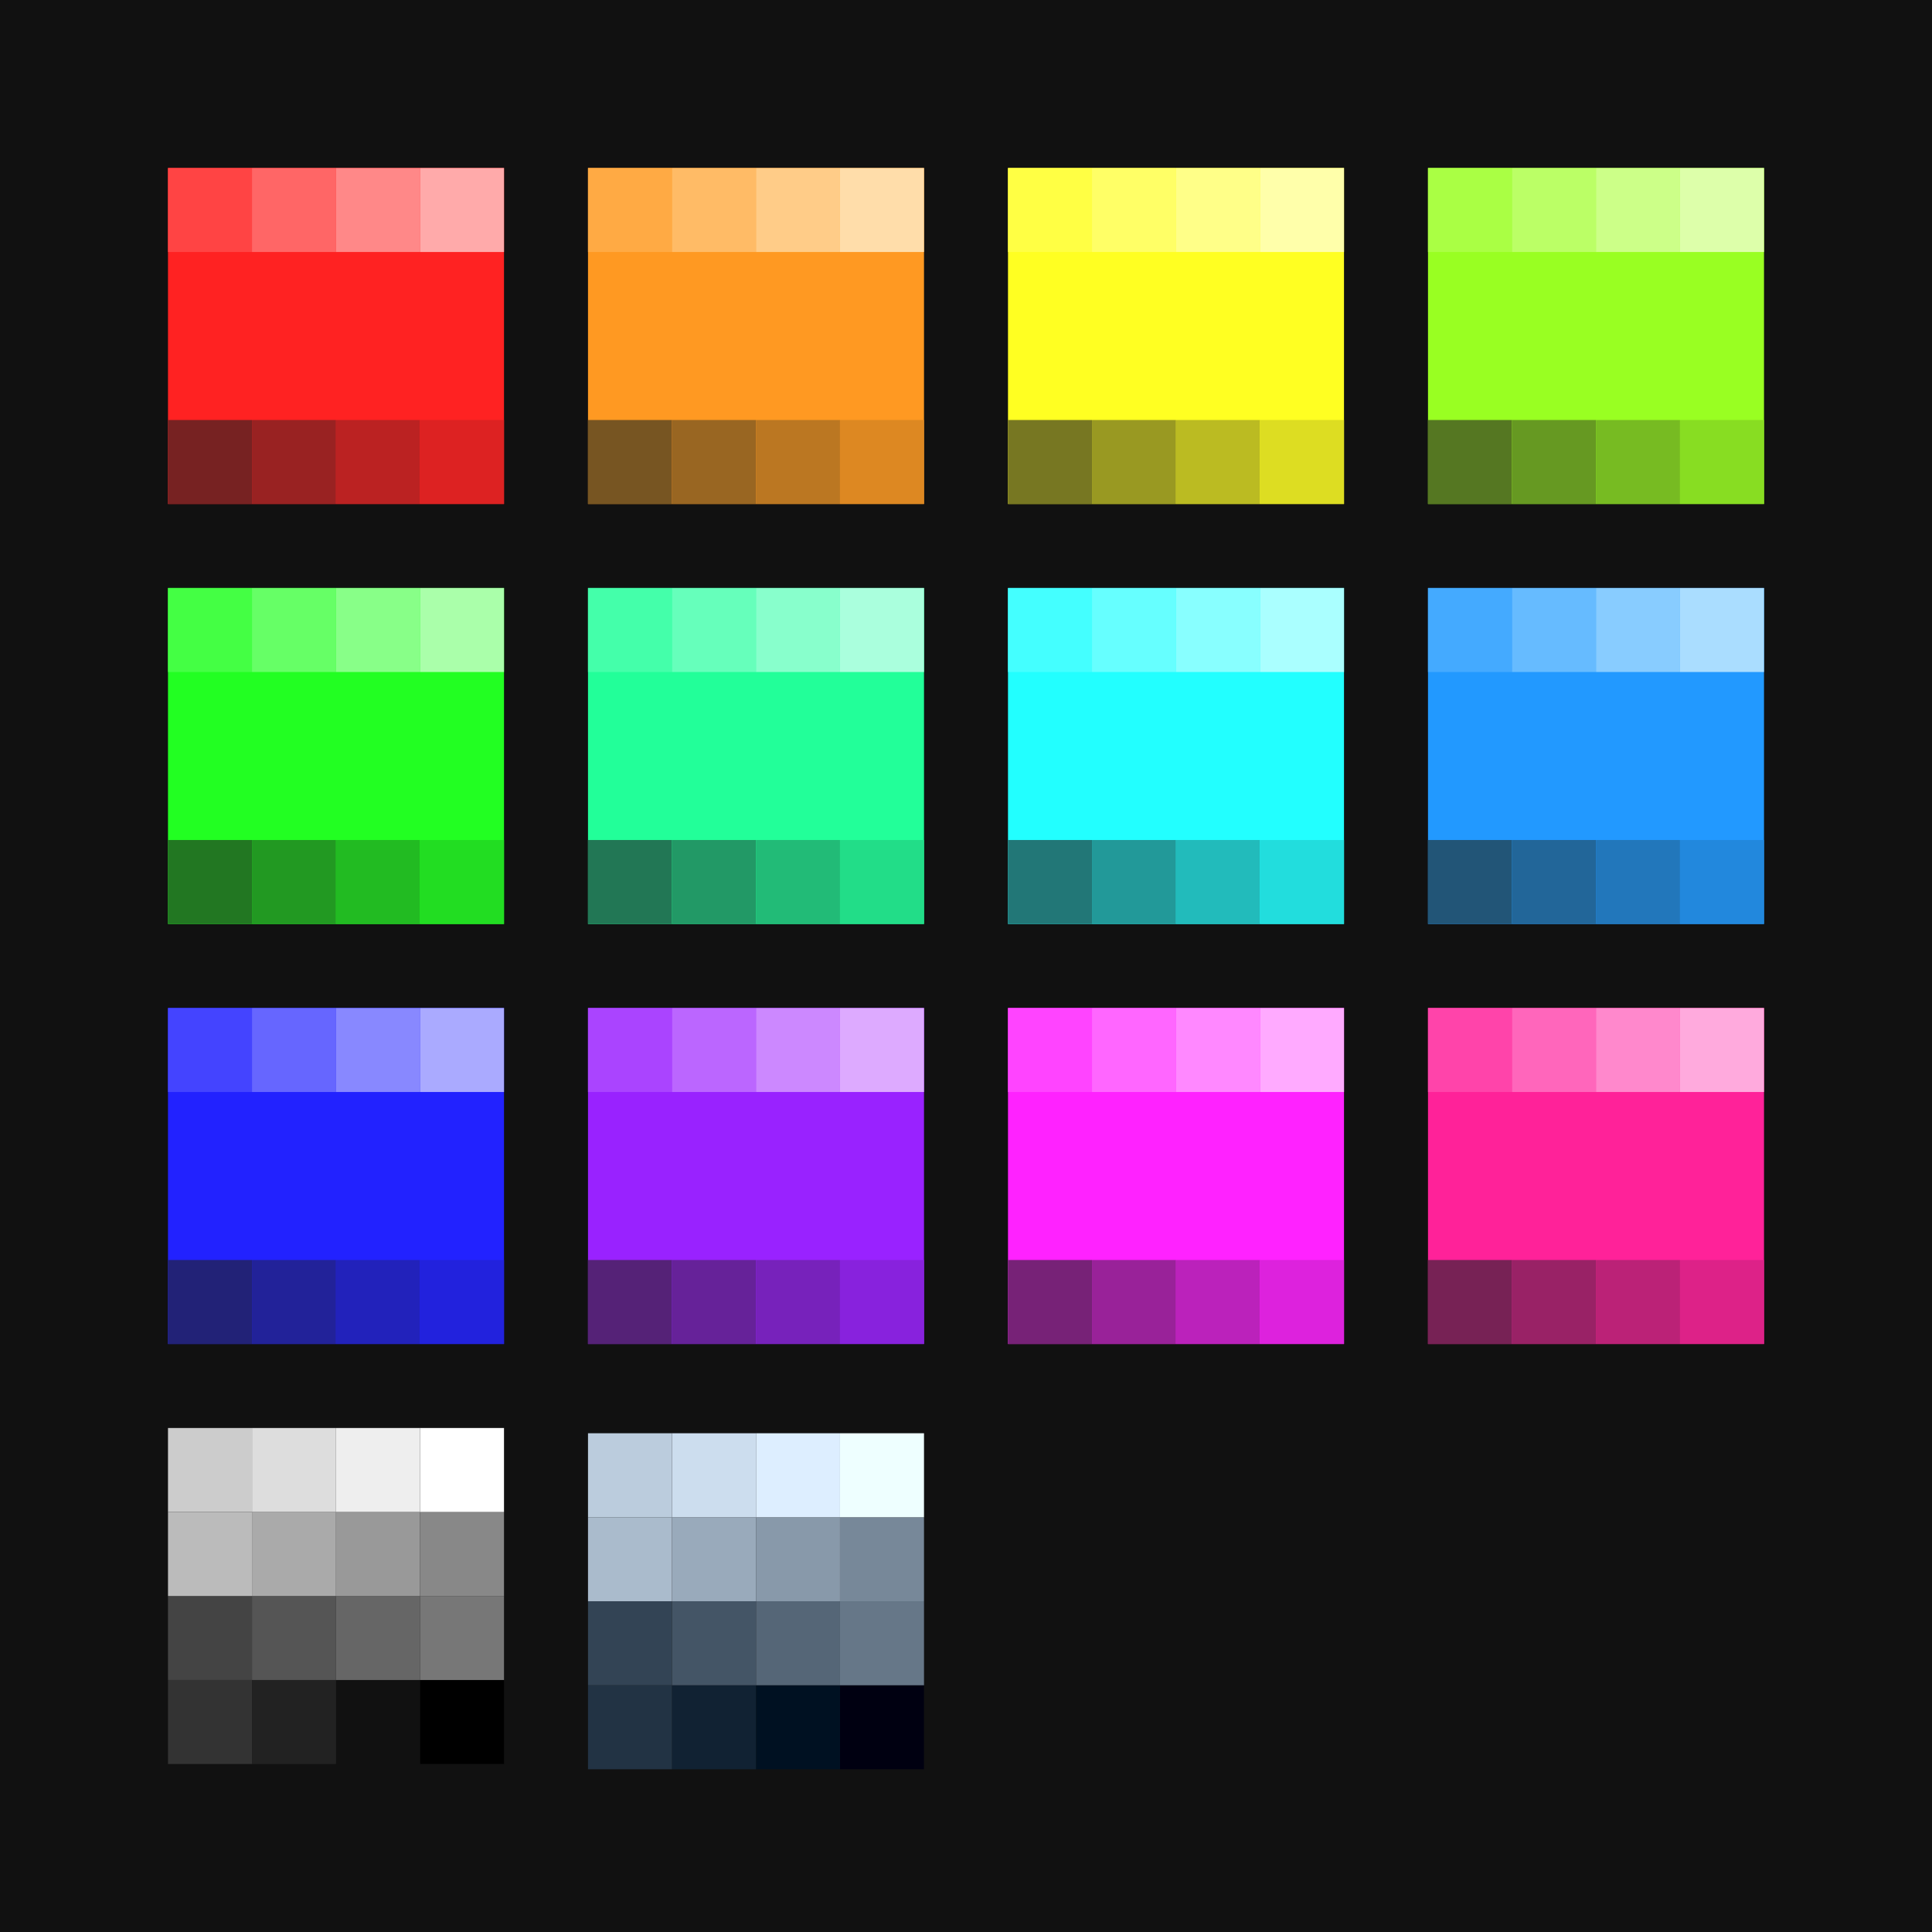
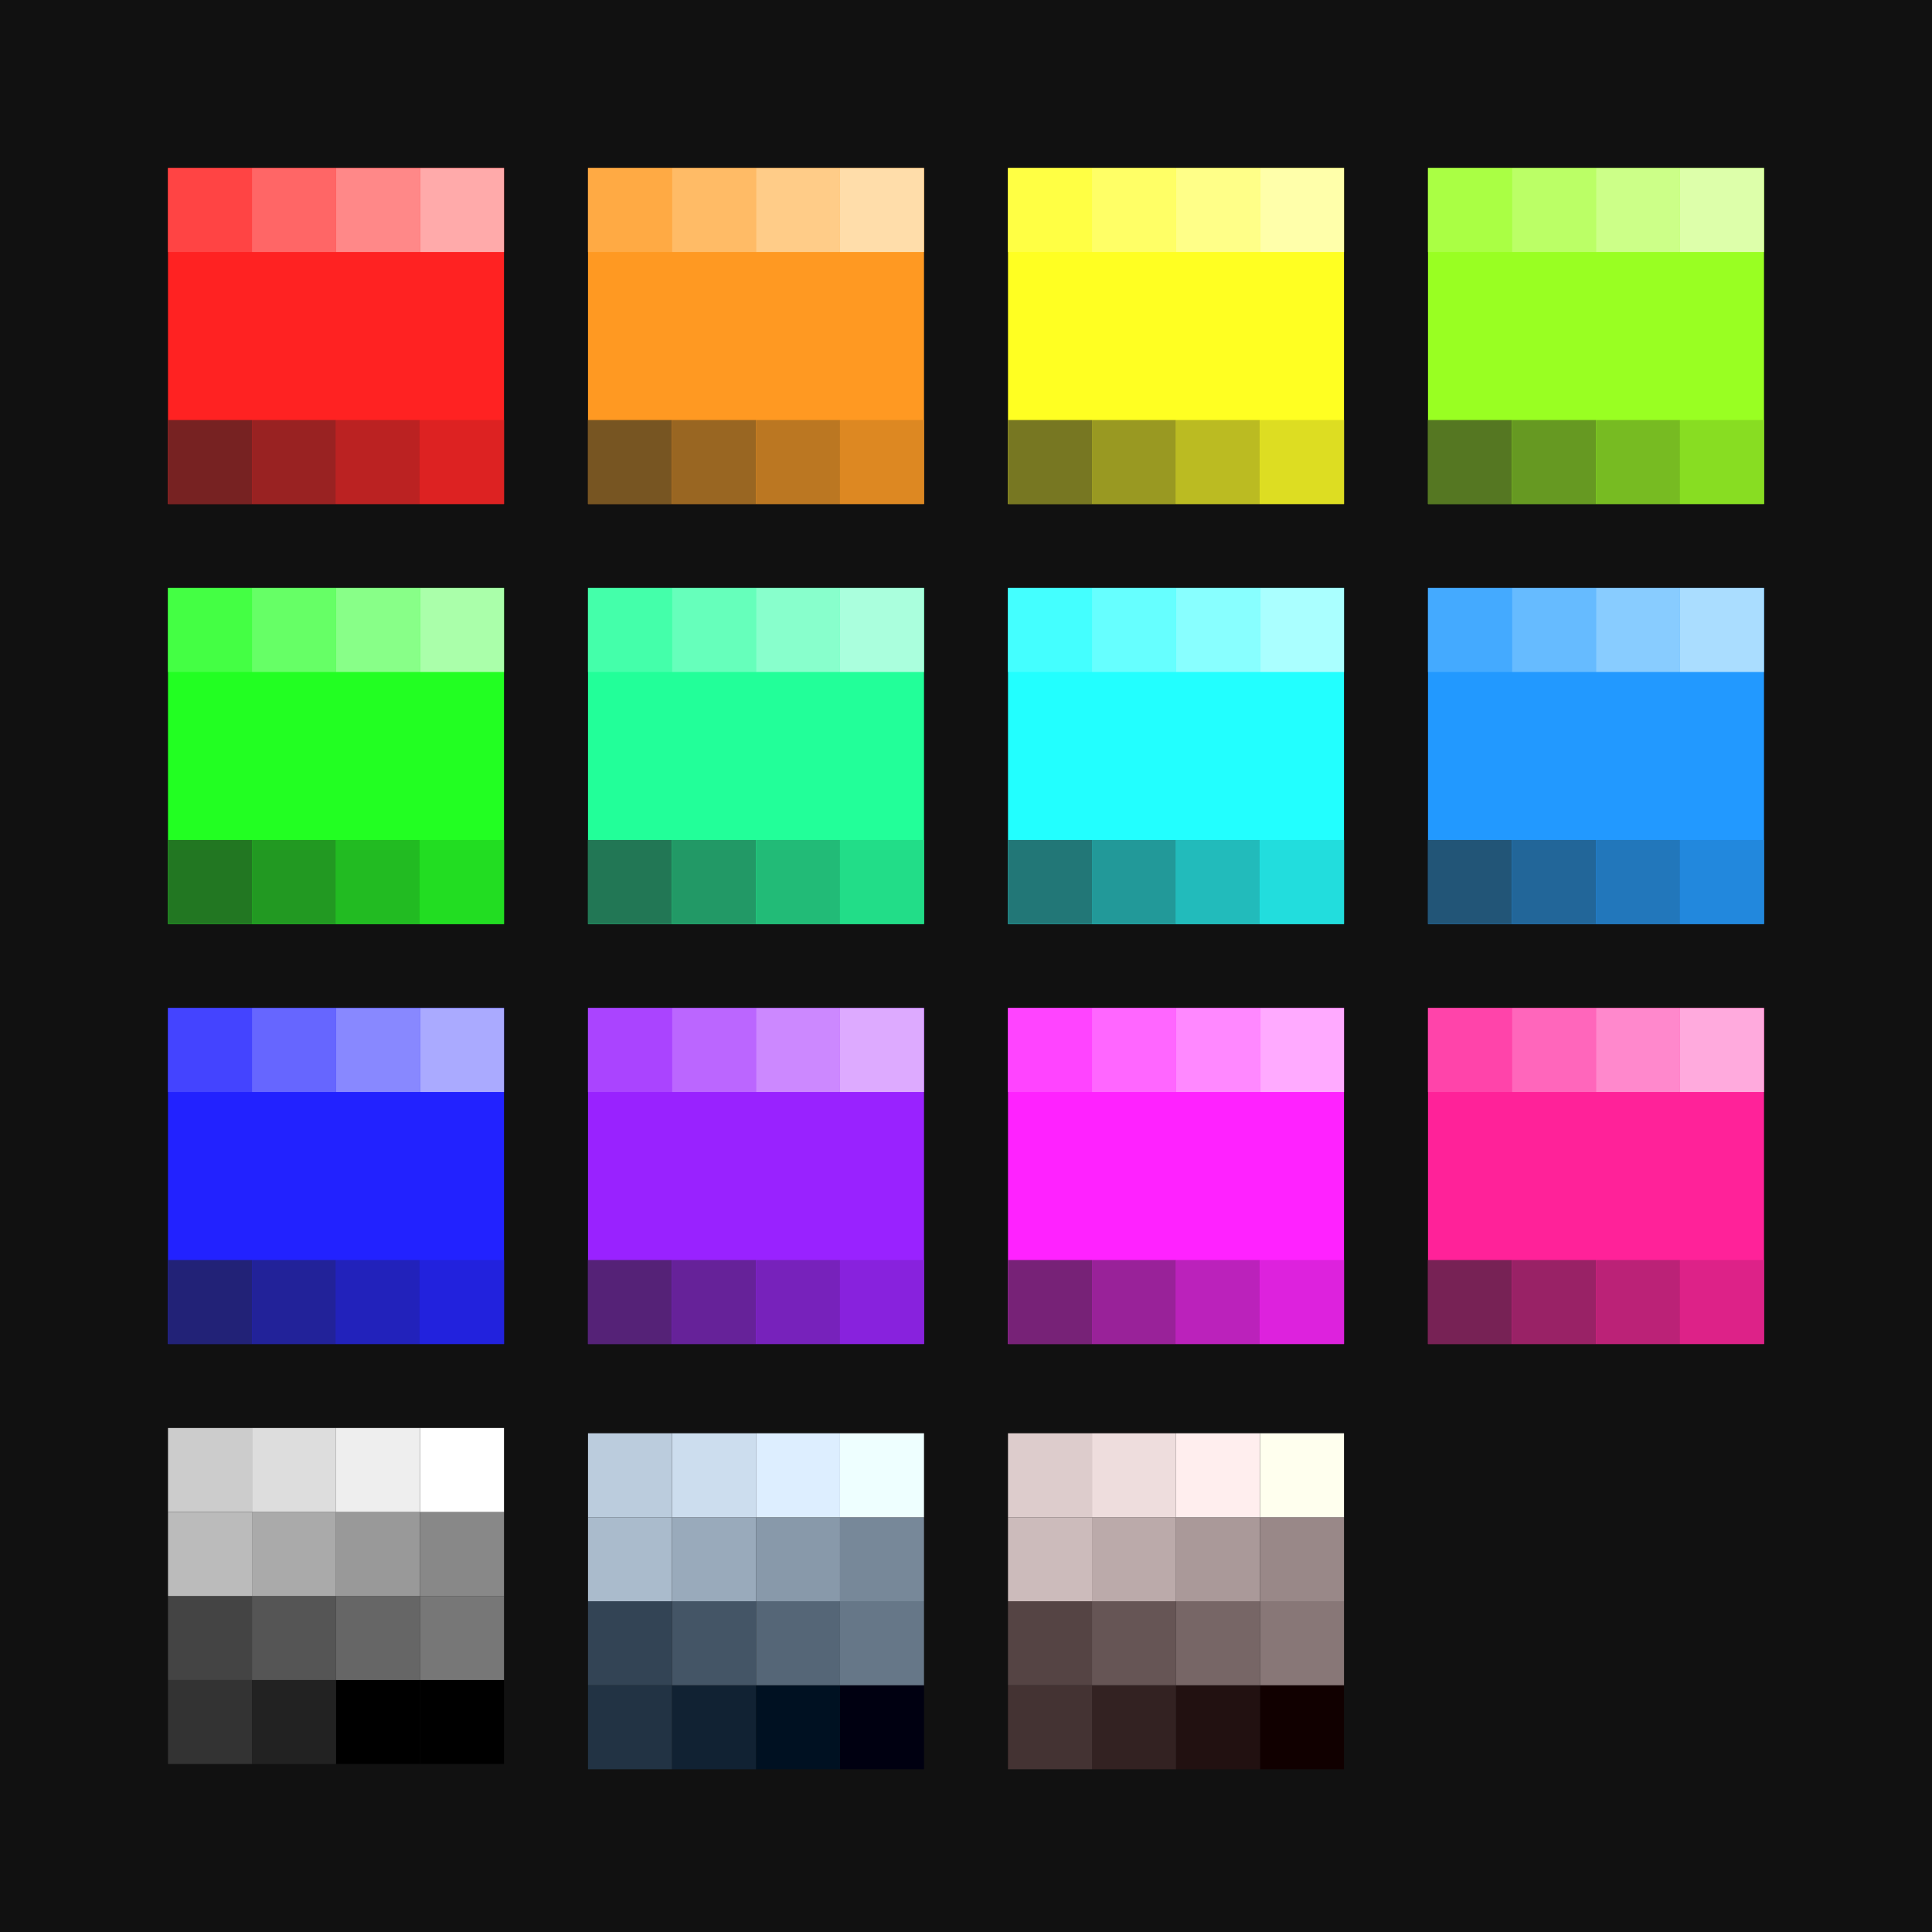
<svg xmlns="http://www.w3.org/2000/svg" viewBox="0 0 736 736">
  <path id="background" d="M0 0h736v736H0V0z" fill="#111" />
+   <g id="color-warm_gray">
+     <path fill="#100" d="M480 642h32v32h-32v-32z" />
+     <path fill="#211" d="M448 642h32v32h-32v-32z" />
+     <path fill="#322" d="M416 642h32v32h-32v-32z" />
+     <path fill="#433" d="M384 642h32v32h-32v-32z" />
+     <path fill="#544" d="M384 610h32v32h-32v-32z" />
+     <path fill="#655" d="M416 610h32v32h-32v-32z" />
+     <path fill="#766" d="M448 610h32v32h-32v-32z" />
+     <path fill="#877" d="M480 610h32v32h-32v-32z" />
+     <path fill="#988" d="M480 578h32v32h-32v-32z" />
+     <path fill="#a99" d="M448 578h32v32h-32v-32z" />
+     <path fill="#baa" d="M416 578h32v32h-32v-32z" />
+     <path fill="#cbb" d="M384 578h32v32h-32v-32z" />
+     <path fill="#dcc" d="M384 546h32v32h-32v-32z" />
+     <path fill="#edd" d="M416 546h32v32h-32v-32z" />
+     <path fill="#fee" d="M448 546h32v32h-32v-32z" />
+     <path fill="#ffe" d="M480 546h32v32h-32v-32z" />
+   </g>
  <g id="color-bluegray">
-     <path fill="#001" d="M320 642h32v32h-32z" />
-     <path fill="#012" d="M288 642h32v32h-32z" />
-     <path fill="#123" d="M256 642h32v32h-32z" />
-     <path fill="#234" d="M224 642h32v32h-32z" />
-     <path fill="#345" d="M224 610h32v32h-32z" />
-     <path fill="#456" d="M256 610h32v32h-32z" />
-     <path fill="#567" d="M288 610h32v32h-32z" />
-     <path fill="#678" d="M320 610h32v32h-32z" />
-     <path fill="#789" d="M320 578h32v32h-32z" />
-     <path fill="#89A" d="M288 578h32v32h-32z" />
-     <path fill="#9AB" d="M256 578h32v32h-32z" />
-     <path fill="#ABC" d="M224 578h32v32h-32z" />
-     <path fill="#BCD" d="M224 546h32v32h-32z" />
-     <path fill="#CDE" d="M256 546h32v32h-32z" />
-     <path fill="#DEF" d="M288 546h32v32h-32z" />
-     <path fill="#EFF" d="M320 546h32v32h-32z" />
+     <path fill="#001" d="M320 642h32v32h-32v-32z" />
+     <path fill="#012" d="M288 642h32v32h-32v-32z" />
+     <path fill="#123" d="M256 642h32v32h-32v-32z" />
+     <path fill="#234" d="M224 642h32v32h-32v-32z" />
+     <path fill="#345" d="M224 610h32v32h-32v-32z" />
+     <path fill="#456" d="M256 610h32v32h-32v-32z" />
+     <path fill="#567" d="M288 610h32v32h-32v-32z" />
+     <path fill="#678" d="M320 610h32v32h-32v-32z" />
+     <path fill="#789" d="M320 578h32v32h-32v-32z" />
+     <path fill="#89a" d="M288 578h32v32h-32v-32z" />
+     <path fill="#9ab" d="M256 578h32v32h-32v-32z" />
+     <path fill="#abc" d="M224 578h32v32h-32v-32z" />
+     <path fill="#bcd" d="M224 546h32v32h-32v-32z" />
+     <path fill="#cde" d="M256 546h32v32h-32v-32z" />
+     <path fill="#def" d="M288 546h32v32h-32v-32z" />
+     <path fill="#eff" d="M320 546h32v32h-32v-32z" />
  </g>
  <g id="color-gray">
-     <path fill="#000" d="M160 640h32v32h-32z" />
-     <path fill="#111" d="M128 640h32v32h-32z" />
-     <path fill="#222" d="M96 640h32v32H96z" />
-     <path fill="#333" d="M64 640h32v32H64z" />
-     <path fill="#444" d="M64 608h32v32H64z" />
-     <path fill="#555" d="M96 608h32v32H96z" />
-     <path fill="#666" d="M128 608h32v32h-32z" />
-     <path fill="#777" d="M160 608h32v32h-32z" />
-     <path fill="#888" d="M160 576h32v32h-32z" />
-     <path fill="#999" d="M128 576h32v32h-32z" />
-     <path fill="#AAA" d="M96 576h32v32H96z" />
-     <path fill="#BBB" d="M64 576h32v32H64z" />
-     <path fill="#CCC" d="M64 544h32v32H64z" />
-     <path fill="#DDD" d="M96 544h32v32H96z" />
-     <path fill="#EEE" d="M128 544h32v32h-32z" />
-     <path fill="#FFF" d="M160 544h32v32h-32z" />
+     <path d="M160 640h32v32h-32v-32z" />
+     <path d="M128 640h32v32h-32v-32z" class="st0" />
+     <path fill="#222" d="M96 640h32v32H96v-32z" />
+     <path fill="#333" d="M64 640h32v32H64v-32z" />
+     <path fill="#444" d="M64 608h32v32H64v-32z" />
+     <path fill="#555" d="M96 608h32v32H96v-32z" />
+     <path fill="#666" d="M128 608h32v32h-32v-32z" />
+     <path fill="#777" d="M160 608h32v32h-32v-32z" />
+     <path fill="#888" d="M160 576h32v32h-32v-32z" />
+     <path fill="#999" d="M128 576h32v32h-32v-32z" />
+     <path fill="#aaa" d="M96 576h32v32H96v-32z" />
+     <path fill="#bbb" d="M64 576h32v32H64v-32z" />
+     <path fill="#ccc" d="M64 544h32v32H64v-32z" />
+     <path fill="#ddd" d="M96 544h32v32H96v-32z" />
+     <path fill="#eee" d="M128 544h32v32h-32v-32z" />
+     <path fill="#fff" d="M160 544h32v32h-32v-32z" />
  </g>
  <g id="color-pink">
-     <path fill="#F29" d="M544 384h128v128H544V384z" />
-     <path fill="#D28" d="M640 480h32v32h-32v-32z" />
-     <path fill="#B27" d="M608 480h32v32h-32v-32z" />
+     <path fill="#f29" d="M544 384h128v128H544V384z" />
+     <path fill="#725" d="M544 480h32v32h-32v-32z" />
    <path fill="#926" d="M576 480h32v32h-32v-32z" />
-     <path fill="#725" d="M544 480h32v32h-32v-32z" />
-     <path fill="#F4A" d="M544 384h32v32h-32v-32z" />
-     <path fill="#F6B" d="M576 384h32v32h-32v-32z" />
-     <path fill="#F8C" d="M608 384h32v32h-32v-32z" />
-     <path fill="#FAD" d="M640 384h32v32h-32v-32z" />
+     <path fill="#b27" d="M608 480h32v32h-32v-32z" />
+     <path fill="#d28" d="M640 480h32v32h-32v-32z" />
+     <path fill="#f4a" d="M544 384h32v32h-32v-32z" />
+     <path fill="#f6b" d="M576 384h32v32h-32v-32z" />
+     <path fill="#f8c" d="M608 384h32v32h-32v-32z" />
+     <path fill="#fad" d="M640 384h32v32h-32v-32z" />
  </g>
-   <g id="color-magenta">
-     <path fill="#F2F" d="M384 384h128v128H384V384z" />
+   <g id="color-magenta_1_">
+     <path fill="#f2f" d="M384 384h128v128H384V384z" />
    <path fill="#727" d="M384 480h32v32h-32v-32z" />
    <path fill="#929" d="M416 480h32v32h-32v-32z" />
-     <path fill="#B2B" d="M448 480h32v32h-32v-32z" />
-     <path fill="#D2D" d="M480 480h32v32h-32v-32z" />
-     <path fill="#F4F" d="M384 384h32v32h-32v-32z" />
-     <path fill="#F6F" d="M416 384h32v32h-32v-32z" />
-     <path fill="#F8F" d="M448 384h32v32h-32v-32z" />
-     <path fill="#FAF" d="M480 384h32v32h-32v-32z" />
+     <path fill="#b2b" d="M448 480h32v32h-32v-32z" />
+     <path fill="#d2d" d="M480 480h32v32h-32v-32z" />
+     <path fill="#f4f" d="M384 384h32v32h-32v-32z" />
+     <path fill="#f6f" d="M416 384h32v32h-32v-32z" />
+     <path fill="#f8f" d="M448 384h32v32h-32v-32z" />
+     <path fill="#faf" d="M480 384h32v32h-32v-32z" />
  </g>
  <g id="color-purple">
-     <path fill="#92F" d="M224 384h128v128H224V384z" />
+     <path fill="#92f" d="M224 384h128v128H224V384z" />
    <path fill="#527" d="M224 480h32v32h-32v-32z" />
    <path fill="#629" d="M256 480h32v32h-32v-32z" />
-     <path fill="#72B" d="M288 480h32v32h-32v-32z" />
-     <path fill="#82D" d="M320 480h32v32h-32v-32z" />
-     <path fill="#A4F" d="M224 384h32v32h-32v-32z" />
-     <path fill="#B6F" d="M256 384h32v32h-32v-32z" />
-     <path fill="#C8F" d="M288 384h32v32h-32v-32z" />
-     <path fill="#DAF" d="M320 384h32v32h-32v-32z" />
+     <path fill="#72b" d="M288 480h32v32h-32v-32z" />
+     <path fill="#82d" d="M320 480h32v32h-32v-32z" />
+     <path fill="#a4f" d="M224 384h32v32h-32v-32z" />
+     <path fill="#b6f" d="M256 384h32v32h-32v-32z" />
+     <path fill="#c8f" d="M288 384h32v32h-32v-32z" />
+     <path fill="#daf" d="M320 384h32v32h-32v-32z" />
  </g>
  <g id="color-blue">
-     <path fill="#22F" d="M64 384h128v128H64V384z" />
+     <path fill="#22f" d="M64 384h128v128H64V384z" />
    <path fill="#227" d="M64 480h32v32H64v-32z" />
    <path fill="#229" d="M96 480h32v32H96v-32z" />
-     <path fill="#22B" d="M128 480h32v32h-32v-32z" />
-     <path fill="#22D" d="M160 480h32v32h-32v-32z" />
-     <path fill="#44F" d="M64 384h32v32H64v-32z" />
-     <path fill="#66F" d="M96 384h32v32H96v-32z" />
-     <path fill="#88F" d="M128 384h32v32h-32v-32z" />
-     <path fill="#AAF" d="M160 384h32v32h-32v-32z" />
+     <path fill="#22b" d="M128 480h32v32h-32v-32z" />
+     <path fill="#22d" d="M160 480h32v32h-32v-32z" />
+     <path fill="#44f" d="M64 384h32v32H64v-32z" />
+     <path fill="#66f" d="M96 384h32v32H96v-32z" />
+     <path fill="#88f" d="M128 384h32v32h-32v-32z" />
+     <path fill="#aaf" d="M160 384h32v32h-32v-32z" />
  </g>
  <g id="color-sky">
-     <path fill="#29F" d="M544 224h128v128H544V224z" />
+     <path fill="#29f" d="M544 224h128v128H544V224z" />
    <path fill="#257" d="M544 320h32v32h-32v-32z" />
    <path fill="#269" d="M576 320h32v32h-32v-32z" />
-     <path fill="#27B" d="M608 320h32v32h-32v-32z" />
-     <path fill="#28D" d="M640 320h32v32h-32v-32z" />
-     <path fill="#4AF" d="M544 224h32v32h-32v-32z" />
-     <path fill="#6BF" d="M576 224h32v32h-32v-32z" />
-     <path fill="#8CF" d="M608 224h32v32h-32v-32z" />
-     <path fill="#ADF" d="M640 224h32v32h-32v-32z" />
+     <path fill="#27b" d="M608 320h32v32h-32v-32z" />
+     <path fill="#28d" d="M640 320h32v32h-32v-32z" />
+     <path fill="#4af" d="M544 224h32v32h-32v-32z" />
+     <path fill="#6bf" d="M576 224h32v32h-32v-32z" />
+     <path fill="#8cf" d="M608 224h32v32h-32v-32z" />
+     <path fill="#adf" d="M640 224h32v32h-32v-32z" />
  </g>
  <g id="color-cyan">
-     <path fill="#2FF" d="M384 224h128v128H384V224z" />
+     <path fill="#2ff" d="M384 224h128v128H384V224z" />
    <path fill="#277" d="M384 320h32v32h-32v-32z" />
    <path fill="#299" d="M416 320h32v32h-32v-32z" />
-     <path fill="#2BB" d="M448 320h32v32h-32v-32z" />
-     <path fill="#2DD" d="M480 320h32v32h-32v-32z" />
-     <path fill="#4FF" d="M384 224h32v32h-32v-32z" />
-     <path fill="#6FF" d="M416 224h32v32h-32v-32z" />
-     <path fill="#8FF" d="M448 224h32v32h-32v-32z" />
-     <path fill="#AFF" d="M480 224h32v32h-32v-32z" />
+     <path fill="#2bb" d="M448 320h32v32h-32v-32z" />
+     <path fill="#2dd" d="M480 320h32v32h-32v-32z" />
+     <path fill="#4ff" d="M384 224h32v32h-32v-32z" />
+     <path fill="#6ff" d="M416 224h32v32h-32v-32z" />
+     <path fill="#8ff" d="M448 224h32v32h-32v-32z" />
+     <path fill="#aff" d="M480 224h32v32h-32v-32z" />
  </g>
  <g id="color-teal">
-     <path fill="#2F9" d="M224 224h128v128H224V224z" />
+     <path fill="#2f9" d="M224 224h128v128H224V224z" />
    <path fill="#275" d="M224 320h32v32h-32v-32z" />
    <path fill="#296" d="M256 320h32v32h-32v-32z" />
-     <path fill="#2B7" d="M288 320h32v32h-32v-32z" />
-     <path fill="#2D8" d="M320 320h32v32h-32v-32z" />
-     <path fill="#4FA" d="M224 224h32v32h-32v-32z" />
-     <path fill="#6FB" d="M256 224h32v32h-32v-32z" />
-     <path fill="#8FC" d="M288 224h32v32h-32v-32z" />
-     <path fill="#AFD" d="M320 224h32v32h-32v-32z" />
+     <path fill="#2b7" d="M288 320h32v32h-32v-32z" />
+     <path fill="#2d8" d="M320 320h32v32h-32v-32z" />
+     <path fill="#4fa" d="M224 224h32v32h-32v-32z" />
+     <path fill="#6fb" d="M256 224h32v32h-32v-32z" />
+     <path fill="#8fc" d="M288 224h32v32h-32v-32z" />
+     <path fill="#afd" d="M320 224h32v32h-32v-32z" />
  </g>
  <g id="color-green">
-     <path fill="#2F2" d="M64 224h128v128H64V224z" />
+     <path fill="#2f2" d="M64 224h128v128H64V224z" />
    <path fill="#272" d="M64 320h32v32H64v-32z" />
    <path fill="#292" d="M96 320h32v32H96v-32z" />
-     <path fill="#2B2" d="M128 320h32v32h-32v-32z" />
-     <path fill="#2D2" d="M160 320h32v32h-32v-32z" />
-     <path fill="#4F4" d="M64 224h32v32H64v-32z" />
-     <path fill="#6F6" d="M96 224h32v32H96v-32z" />
-     <path fill="#8F8" d="M128 224h32v32h-32v-32z" />
-     <path fill="#AFA" d="M160 224h32v32h-32v-32z" />
+     <path fill="#2b2" d="M128 320h32v32h-32v-32z" />
+     <path fill="#2d2" d="M160 320h32v32h-32v-32z" />
+     <path fill="#4f4" d="M64 224h32v32H64v-32z" />
+     <path fill="#6f6" d="M96 224h32v32H96v-32z" />
+     <path fill="#8f8" d="M128 224h32v32h-32v-32z" />
+     <path fill="#afa" d="M160 224h32v32h-32v-32z" />
  </g>
  <g id="color-lime">
-     <path fill="#9F2" d="M544 64h128v128H544V64z" />
+     <path fill="#9f2" d="M544 64h128v128H544V64z" />
    <path fill="#572" d="M544 160h32v32h-32v-32z" />
    <path fill="#692" d="M576 160h32v32h-32v-32z" />
-     <path fill="#7B2" d="M608 160h32v32h-32v-32z" />
-     <path fill="#8D2" d="M640 160h32v32h-32v-32z" />
-     <path fill="#AF4" d="M544 64h32v32h-32V64z" />
-     <path fill="#BF6" d="M576 64h32v32h-32V64z" />
-     <path fill="#CF8" d="M608 64h32v32h-32V64z" />
-     <path fill="#DFA" d="M640 64h32v32h-32V64z" />
+     <path fill="#7b2" d="M608 160h32v32h-32v-32z" />
+     <path fill="#8d2" d="M640 160h32v32h-32v-32z" />
+     <path fill="#af4" d="M544 64h32v32h-32V64z" />
+     <path fill="#bf6" d="M576 64h32v32h-32V64z" />
+     <path fill="#cf8" d="M608 64h32v32h-32V64z" />
+     <path fill="#dfa" d="M640 64h32v32h-32V64z" />
  </g>
  <g id="color-yellow">
-     <path fill="#FF2" d="M384 64h128v128H384V64z" />
+     <path fill="#ff2" d="M384 64h128v128H384V64z" />
    <path fill="#772" d="M384 160h32v32h-32v-32z" />
    <path fill="#992" d="M416 160h32v32h-32v-32z" />
-     <path fill="#BB2" d="M448 160h32v32h-32v-32z" />
-     <path fill="#DD2" d="M480 160h32v32h-32v-32z" />
-     <path fill="#FF4" d="M384 64h32v32h-32V64z" />
-     <path fill="#FF6" d="M416 64h32v32h-32V64z" />
-     <path fill="#FF8" d="M448 64h32v32h-32V64z" />
-     <path fill="#FFA" d="M480 64h32v32h-32V64z" />
+     <path fill="#bb2" d="M448 160h32v32h-32v-32z" />
+     <path fill="#dd2" d="M480 160h32v32h-32v-32z" />
+     <path fill="#ff4" d="M384 64h32v32h-32V64z" />
+     <path fill="#ff6" d="M416 64h32v32h-32V64z" />
+     <path fill="#ff8" d="M448 64h32v32h-32V64z" />
+     <path fill="#ffa" d="M480 64h32v32h-32V64z" />
  </g>
  <g id="color-orange">
-     <path fill="#F92" d="M224 64h128v128H224V64z" />
+     <path fill="#f92" d="M224 64h128v128H224V64z" />
    <path fill="#752" d="M224 160h32v32h-32v-32z" />
    <path fill="#962" d="M256 160h32v32h-32v-32z" />
-     <path fill="#B72" d="M288 160h32v32h-32v-32z" />
-     <path fill="#D82" d="M320 160h32v32h-32v-32z" />
-     <path fill="#FA4" d="M224 64h32v32h-32V64z" />
-     <path fill="#FB6" d="M256 64h32v32h-32V64z" />
-     <path fill="#FC8" d="M288 64h32v32h-32V64z" />
-     <path fill="#FDA" d="M320 64h32v32h-32V64z" />
+     <path fill="#b72" d="M288 160h32v32h-32v-32z" />
+     <path fill="#d82" d="M320 160h32v32h-32v-32z" />
+     <path fill="#fa4" d="M224 64h32v32h-32V64z" />
+     <path fill="#fb6" d="M256 64h32v32h-32V64z" />
+     <path fill="#fc8" d="M288 64h32v32h-32V64z" />
+     <path fill="#fda" d="M320 64h32v32h-32V64z" />
  </g>
  <g id="color-red">
-     <path fill="#F22" d="M64 64h128v128H64V64z" />
+     <path fill="#f22" d="M64 64h128v128H64V64z" />
    <path fill="#722" d="M64 160h32v32H64v-32z" />
    <path fill="#922" d="M96 160h32v32H96v-32z" />
-     <path fill="#B22" d="M128 160h32v32h-32v-32z" />
-     <path fill="#D22" d="M160 160h32v32h-32v-32z" />
-     <path fill="#F44" d="M64 64h32v32H64V64z" />
-     <path fill="#F66" d="M96 64h32v32H96V64z" />
-     <path fill="#F88" d="M128 64h32v32h-32V64z" />
-     <path fill="#FAA" d="M160 64h32v32h-32V64z" />
+     <path fill="#b22" d="M128 160h32v32h-32v-32z" />
+     <path fill="#d22" d="M160 160h32v32h-32v-32z" />
+     <path fill="#f44" d="M64 64h32v32H64V64z" />
+     <path fill="#f66" d="M96 64h32v32H96V64z" />
+     <path fill="#f88" d="M128 64h32v32h-32V64z" />
+     <path fill="#faa" d="M160 64h32v32h-32V64z" />
  </g>
</svg>
